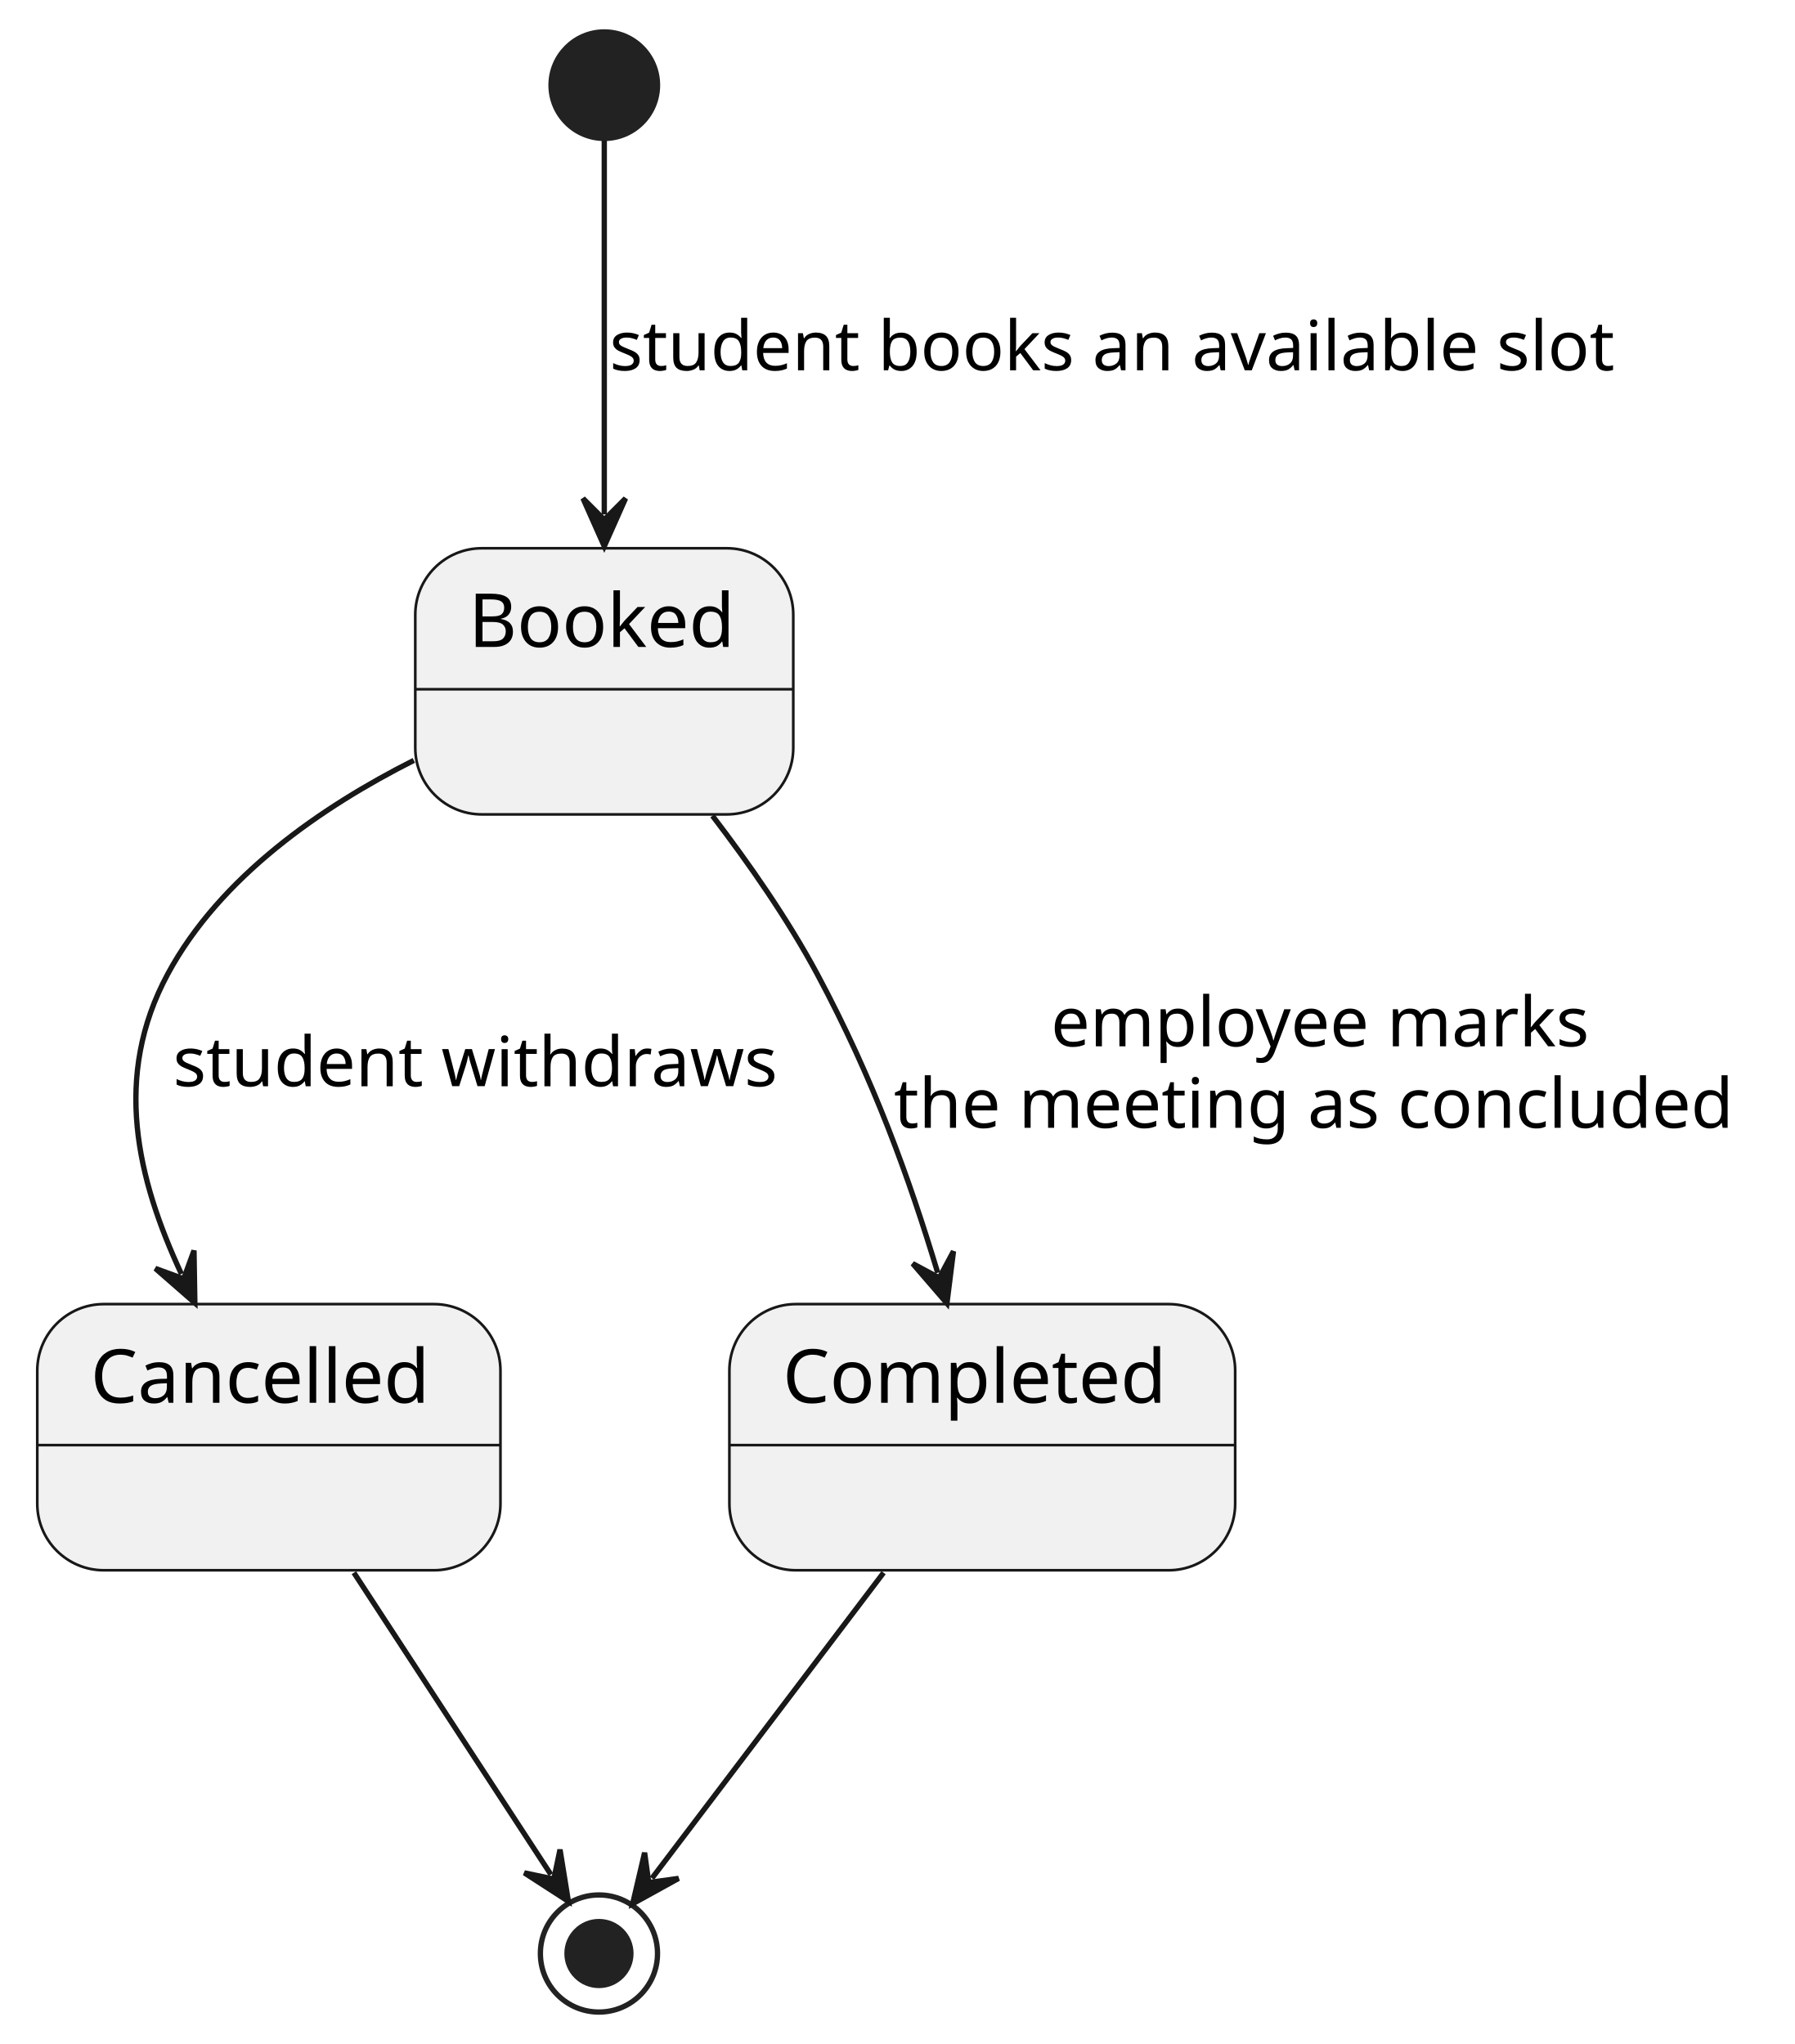
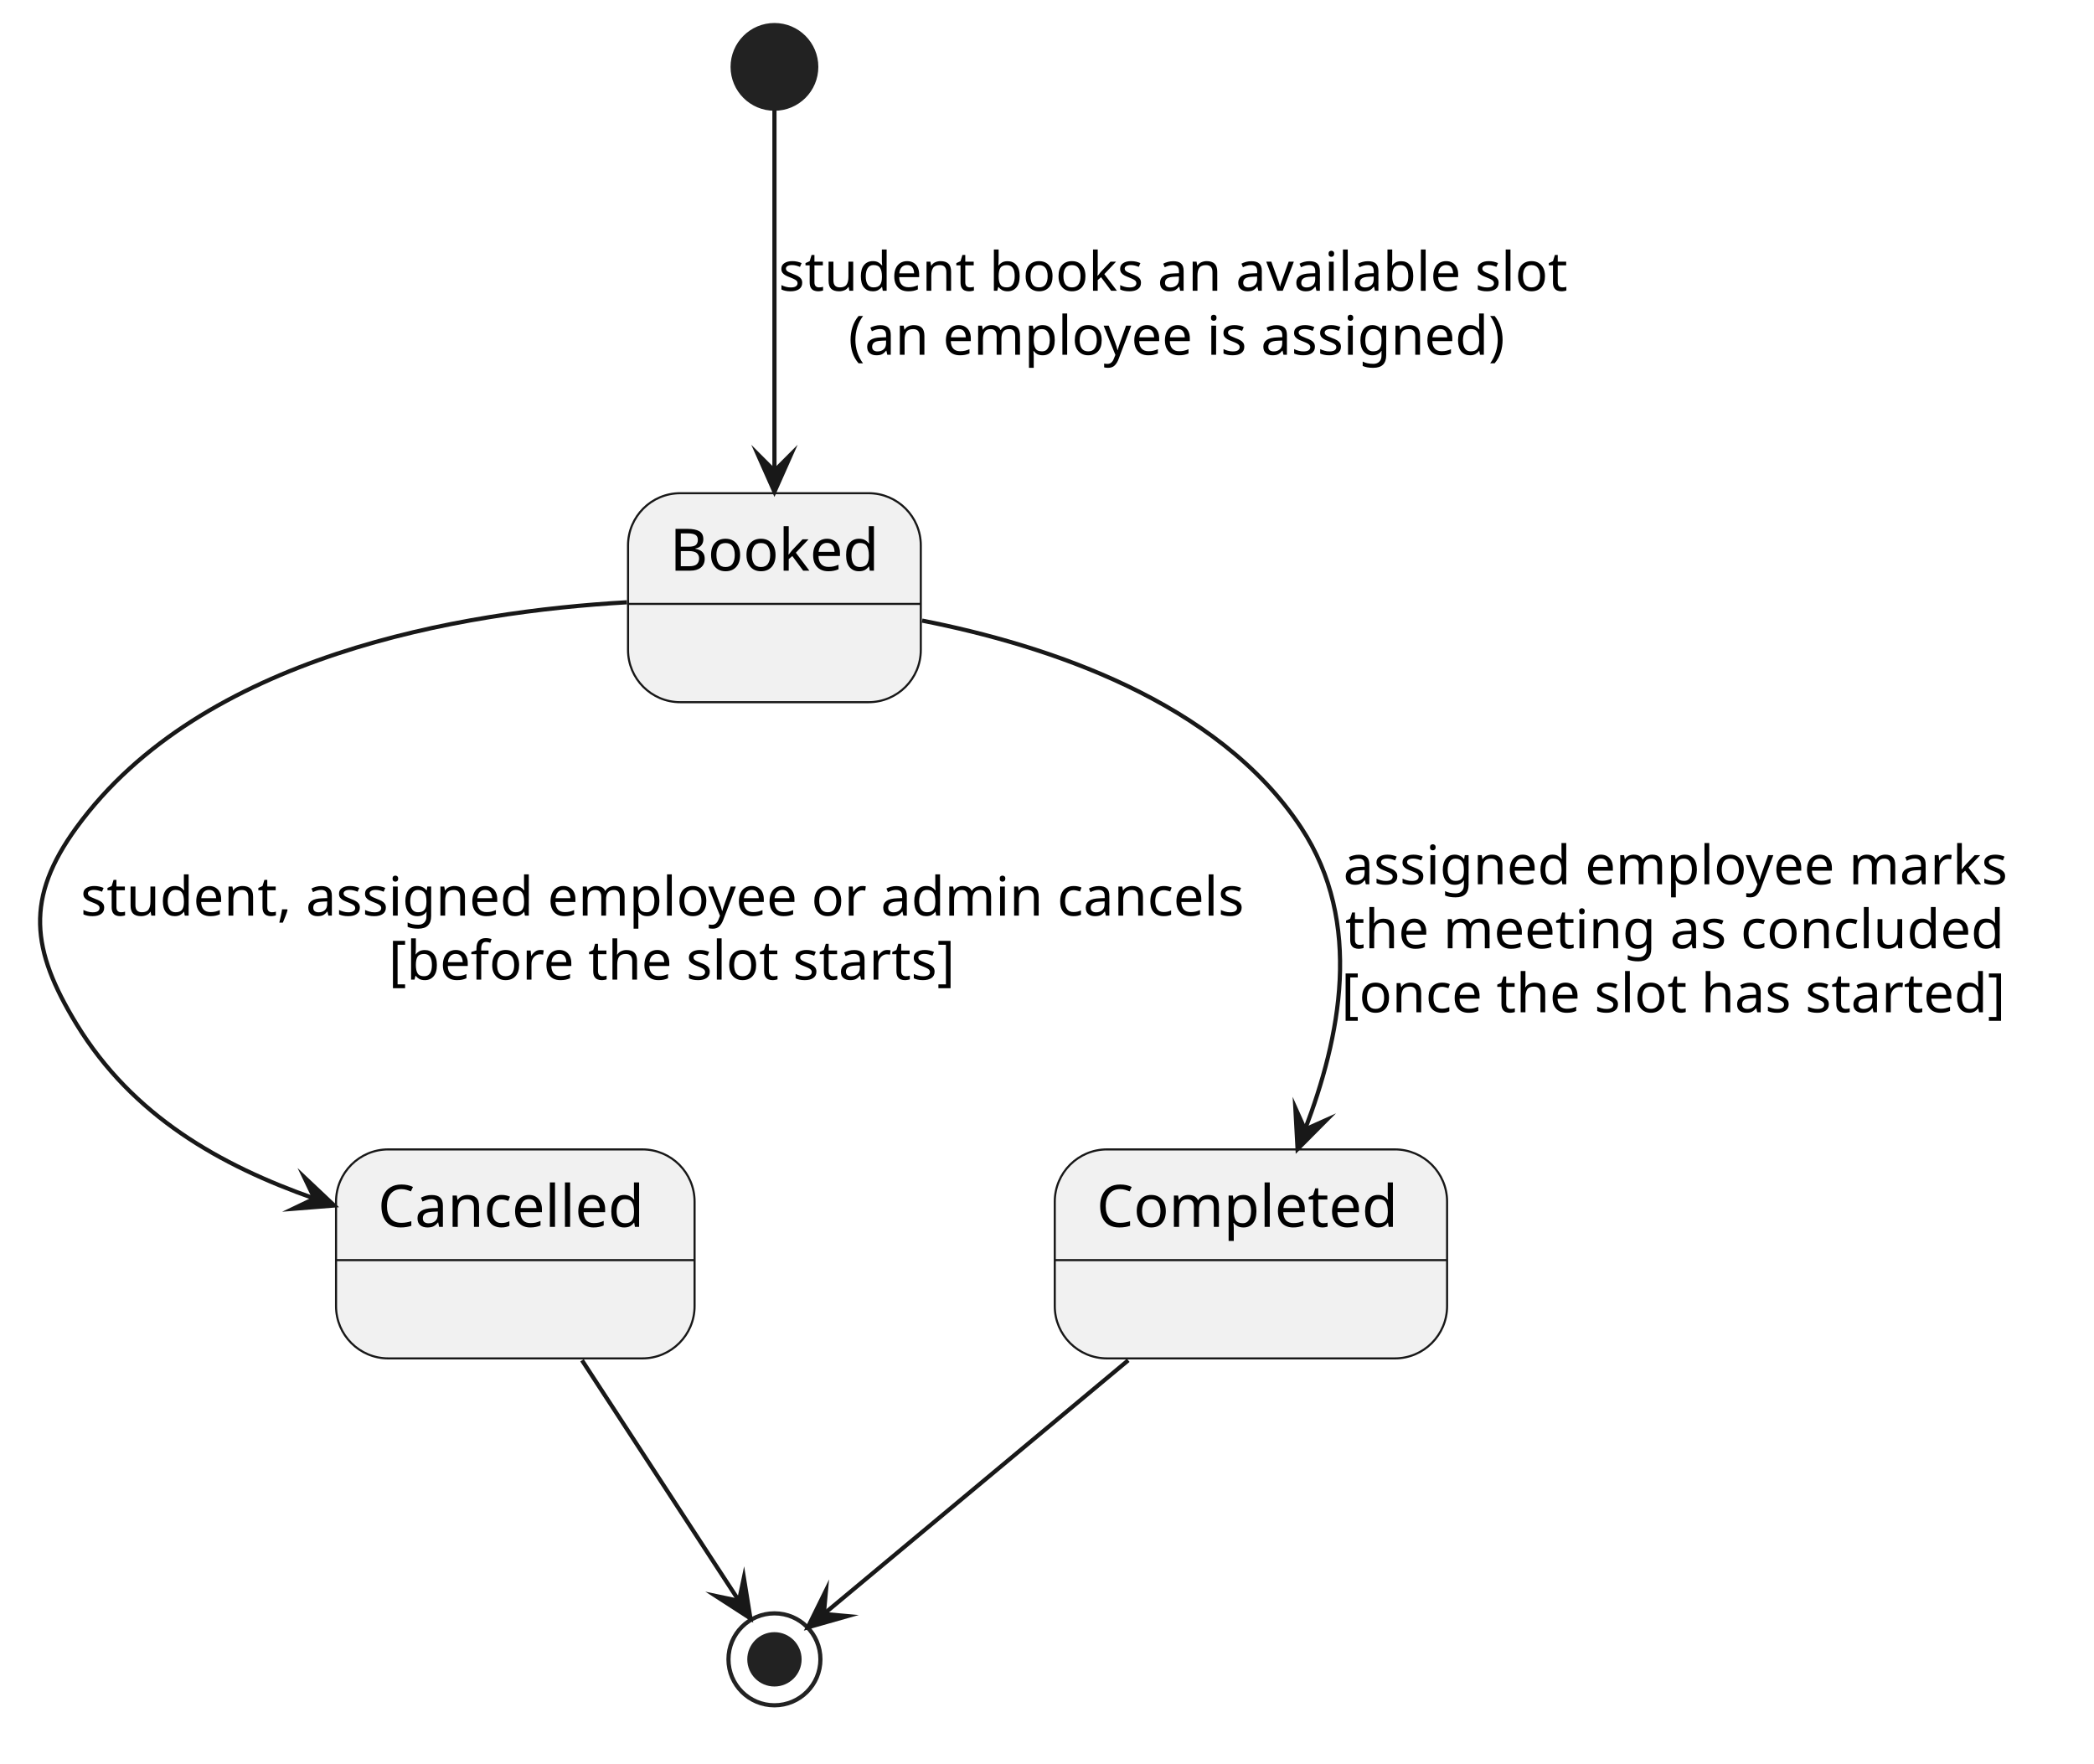
- <svg xmlns="http://www.w3.org/2000/svg" contentStyleType="text/css" height="384px" preserveAspectRatio="none" style="width:337px;height:384px;background:#FFFFFF;" version="1.1" viewBox="0 0 337 384" width="337px" zoomAndPan="magnify">
+ <svg xmlns="http://www.w3.org/2000/svg" version="1.1" data-diagram-type="STATE" style="width:501px;height:422px;background:#FFFFFF;" width="501px" height="422px" viewBox="0 0 501 422" zoomAndPan="magnify" preserveAspectRatio="none" contentStyleType="text/css">
  <defs />
-   <g>
-     <ellipse cx="113.5" cy="16" fill="#222222" rx="10" ry="10" style="stroke:#222222;stroke-width:1.0;" />
-     <g id="Booked">
-       <rect fill="#F1F1F1" height="50" rx="12.5" ry="12.5" style="stroke:#181818;stroke-width:0.5;" width="71" x="78" y="103" />
-       <line style="stroke:#181818;stroke-width:0.5;" x1="78" x2="149" y1="129.488" y2="129.488" />
-       <text fill="#000000" font-family="sans-serif" font-size="14" lengthAdjust="spacing" textLength="51" x="88" y="121.535">Booked</text>
+   <g font-family="sans-serif" lengthAdjust="spacing">
+     <g class="start_entity" data-qualified-name=".start." id="ent0001" data-source-line="4">
+       <ellipse cx="185.29" cy="16" rx="10" ry="10" fill="#222" style="stroke:#222;stroke-width:1;" />
    </g>
-     <g id="Cancelled">
-       <rect fill="#F1F1F1" height="50" rx="12.5" ry="12.5" style="stroke:#181818;stroke-width:0.5;" width="87" x="7" y="245" />
-       <line style="stroke:#181818;stroke-width:0.5;" x1="7" x2="94" y1="271.488" y2="271.488" />
-       <text fill="#000000" font-family="sans-serif" font-size="14" lengthAdjust="spacing" textLength="67" x="17" y="263.535">Cancelled</text>
+     <g class="entity" data-qualified-name="Booked" id="ent0002" data-source-line="4">
+       <rect x="150.26" y="118" width="70.046" height="50" fill="#F1F1F1" style="stroke:#181818;stroke-width:0.5;" rx="12.5" ry="12.5" />
+       <line x1="150.26" y1="144.488" x2="220.306" y2="144.488" style="stroke:#181818;stroke-width:0.5;" />
+       <text x="160.26" y="136.535" fill="#000" font-size="14" textLength="50.046">Booked</text>
    </g>
-     <g id="Completed">
-       <rect fill="#F1F1F1" height="50" rx="12.5" ry="12.5" style="stroke:#181818;stroke-width:0.5;" width="95" x="137" y="245" />
-       <line style="stroke:#181818;stroke-width:0.5;" x1="137" x2="232" y1="271.488" y2="271.488" />
-       <text fill="#000000" font-family="sans-serif" font-size="14" lengthAdjust="spacing" textLength="75" x="147" y="263.535">Completed</text>
+     <g class="entity" data-qualified-name="Cancelled" id="ent0004" data-source-line="6">
+       <rect x="80.4" y="275" width="85.782" height="50" fill="#F1F1F1" style="stroke:#181818;stroke-width:0.5;" rx="12.5" ry="12.5" />
+       <line x1="80.4" y1="301.488" x2="166.182" y2="301.488" style="stroke:#181818;stroke-width:0.5;" />
+       <text x="90.4" y="293.535" fill="#000" font-size="14" textLength="65.782">Cancelled</text>
    </g>
-     <ellipse cx="112.5" cy="367" fill="none" rx="11" ry="11" style="stroke:#222222;stroke-width:1.0;" />
-     <ellipse cx="112.5" cy="367" fill="#222222" rx="6" ry="6" style="stroke:#222222;stroke-width:1.0;" />
-     <g id="link_*start*_Booked">
-       <path d="M113.5,26.38 C113.5,43.11 113.5,72.59 113.5,96.63 " fill="none" id="*start*-to-Booked" style="stroke:#181818;stroke-width:1.0;" />
-       <polygon fill="#181818" points="113.5,102.63,117.5,93.63,113.5,97.63,109.5,93.63,113.5,102.63" style="stroke:#181818;stroke-width:1.0;" />
-       <text fill="#000000" font-family="sans-serif" font-size="13" lengthAdjust="spacing" textLength="197" x="114.5" y="69.568">student books an available slot</text>
+     <g class="entity" data-qualified-name="Completed" id="ent0006" data-source-line="7">
+       <rect x="252.36" y="275" width="93.862" height="50" fill="#F1F1F1" style="stroke:#181818;stroke-width:0.5;" rx="12.5" ry="12.5" />
+       <line x1="252.36" y1="301.488" x2="346.222" y2="301.488" style="stroke:#181818;stroke-width:0.5;" />
+       <text x="262.36" y="293.535" fill="#000" font-size="14" textLength="73.862">Completed</text>
    </g>
-     <g id="link_Booked_Cancelled">
-       <path d="M77.73,142.85 C60.45,151.57 41.36,164.69 31.5,183 C21.13,202.25 25.744,221.387 34.074,239.338 " fill="none" id="Booked-to-Cancelled" style="stroke:#181818;stroke-width:1.0;" />
-       <polygon fill="#181818" points="36.6,244.78,36.44,234.932,34.495,240.245,29.183,238.3,36.6,244.78" style="stroke:#181818;stroke-width:1.0;" />
-       <text fill="#000000" font-family="sans-serif" font-size="13" lengthAdjust="spacing" textLength="116" x="32.5" y="204.068">student withdraws</text>
+     <g class="end_entity" data-qualified-name=".end." id="ent0008" data-source-line="9">
+       <ellipse cx="185.29" cy="397" rx="11" ry="11" fill="none" style="stroke:#222;stroke-width:1;" />
+       <ellipse cx="185.29" cy="397" rx="6" ry="6" fill="#222" style="stroke:#222;stroke-width:1;" />
    </g>
-     <g id="link_Booked_Completed">
-       <path d="M133.82,153.26 C140.68,162.23 147.99,172.72 153.5,183 C164.14,202.87 170.787,221.406 176.127,239.106 " fill="none" id="Booked-to-Completed" style="stroke:#181818;stroke-width:1.0;" />
-       <polygon fill="#181818" points="177.86,244.85,179.09,235.078,176.416,240.063,171.431,237.389,177.86,244.85" style="stroke:#181818;stroke-width:1.0;" />
-       <text fill="#000000" font-family="sans-serif" font-size="13" lengthAdjust="spacing" textLength="103" x="197.39" y="196.568">employee marks</text>
-       <text fill="#000000" font-family="sans-serif" font-size="13" lengthAdjust="spacing" textLength="162" x="167.89" y="211.879">the meeting as concluded</text>
+     <g class="link" data-entity-1="ent0001" data-entity-2="ent0002" id="lnk3" data-source-line="4" data-link-type="dependency">
+       <path d="M185.29,26.4 C185.29,45.59 185.29,84.82 185.29,112.67" style="stroke:#181818;stroke-width:1;" fill="none" id="*start*-to-Booked" />
+       <polygon points="185.29,117.67,189.29,108.67,185.29,112.67,181.29,108.67,185.29,117.67" fill="#181818" style="stroke:#181818;stroke-width:1;stroke-linejoin:miter;stroke-miterlimit:10;" />
+       <text x="186.29" y="69.568" fill="#000" font-size="13" textLength="196.187">student books an available slot</text>
+       <text x="202.984" y="84.879" fill="#000" font-size="13" textLength="162.798">(an employee is assigned)</text>
    </g>
-     <g id="link_Cancelled_*end*">
-       <path d="M66.47,295.46 C79.67,315.7 94.389,338.256 103.479,352.176 " fill="none" id="Cancelled-to-*end*" style="stroke:#181818;stroke-width:1.0;" />
-       <polygon fill="#181818" points="106.76,357.2,105.188,347.477,104.026,353.014,98.49,351.851,106.76,357.2" style="stroke:#181818;stroke-width:1.0;" />
+     <g class="link" data-entity-1="ent0002" data-entity-2="ent0004" id="lnk5" data-source-line="6" data-link-type="dependency">
+       <path d="M149.98,144.1 C110.54,146.35 48.32,156.73 18.29,198 C6,214.89 7.41,227.17 18.29,245 C31.74,267.05 52.674,278.809 75.244,286.759" style="stroke:#181818;stroke-width:1;" fill="none" id="Booked-to-Cancelled" />
+       <polygon points="79.96,288.42,72.8,281.657,75.244,286.759,70.142,289.203,79.96,288.42" fill="#181818" style="stroke:#181818;stroke-width:1;stroke-linejoin:miter;stroke-miterlimit:10;" />
+       <text x="19.29" y="219.068" fill="#000" font-size="13" textLength="287.784">student, assigned employee or admin cancels</text>
+       <text x="92.967" y="234.379" fill="#000" font-size="13" textLength="140.429">[before the slot starts]</text>
    </g>
-     <g id="link_Completed_*end*">
-       <path d="M165.96,295.46 C150.46,315.92 132.883,339.097 122.453,352.867 " fill="none" id="Completed-to-*end*" style="stroke:#181818;stroke-width:1.0;" />
-       <polygon fill="#181818" points="118.83,357.65,127.453,352.891,121.849,353.664,121.076,348.061,118.83,357.65" style="stroke:#181818;stroke-width:1.0;" />
+     <g class="link" data-entity-1="ent0002" data-entity-2="ent0006" id="lnk7" data-source-line="7" data-link-type="dependency">
+       <path d="M220.62,148.48 C250.42,154.34 291.31,167.7 311.29,198 C326.35,220.85 320.561,248.388 312.231,270.238" style="stroke:#181818;stroke-width:1;" fill="none" id="Booked-to-Completed" />
+       <polygon points="310.45,274.91,317.394,267.925,312.231,270.238,309.918,265.075,310.45,274.91" fill="#181818" style="stroke:#181818;stroke-width:1;stroke-linejoin:miter;stroke-miterlimit:10;" />
+       <text x="321.379" y="211.568" fill="#000" font-size="13" textLength="163.458">assigned employee marks</text>
+       <text x="321.839" y="226.879" fill="#000" font-size="13" textLength="162.538">the meeting as concluded</text>
+       <text x="320.9" y="242.189" fill="#000" font-size="13" textLength="164.417">[once the slot has started]</text>
+     </g>
+     <g class="link" data-entity-1="ent0004" data-entity-2="ent0008" id="lnk9" data-source-line="9" data-link-type="dependency">
+       <path d="M139.25,325.46 C152.46,345.7 167.728,369.092 176.808,383.012" style="stroke:#181818;stroke-width:1;" fill="none" id="Cancelled-to-*end*" />
+       <polygon points="179.54,387.2,177.973,377.477,176.808,383.012,171.273,381.847,179.54,387.2" fill="#181818" style="stroke:#181818;stroke-width:1;stroke-linejoin:miter;stroke-miterlimit:10;" />
+     </g>
+     <g class="link" data-entity-1="ent0006" data-entity-2="ent0008" id="lnk10" data-source-line="10" data-link-type="dependency">
+       <path d="M269.93,325.46 C244.33,346.8 212.76,373.098 197.11,386.148" style="stroke:#181818;stroke-width:1;" fill="none" id="Completed-to-*end*" />
+       <polygon points="193.27,389.35,202.744,386.658,197.11,386.148,197.62,380.514,193.27,389.35" fill="#181818" style="stroke:#181818;stroke-width:1;stroke-linejoin:miter;stroke-miterlimit:10;" />
    </g>
  </g>
</svg>
